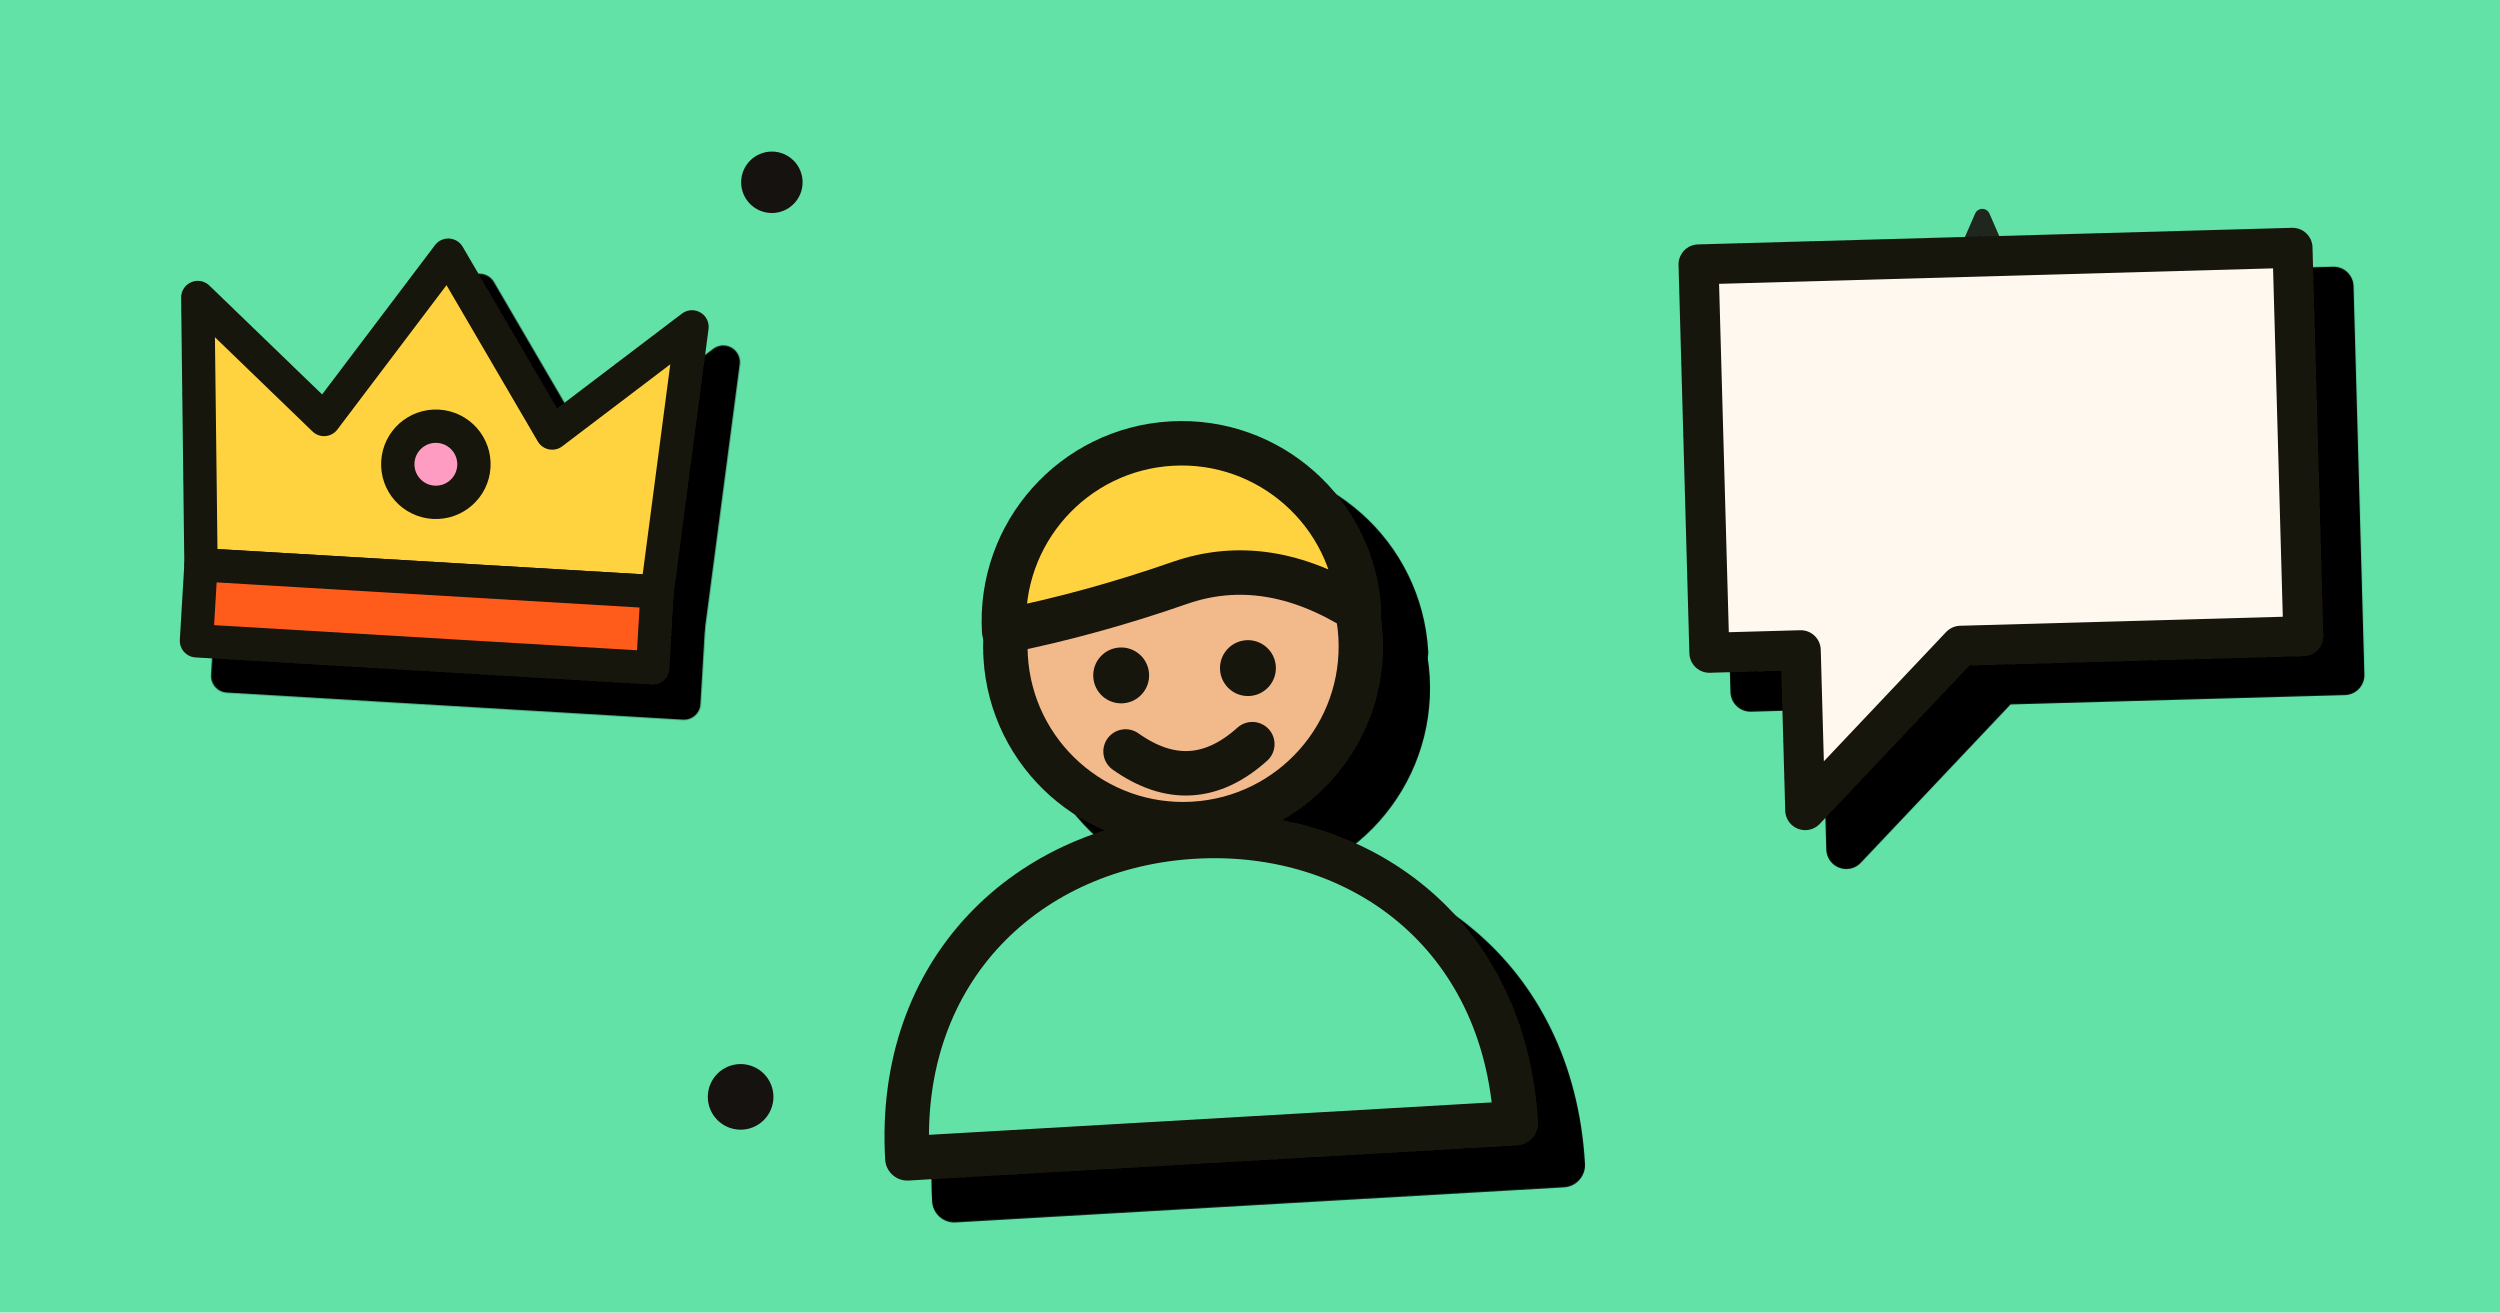
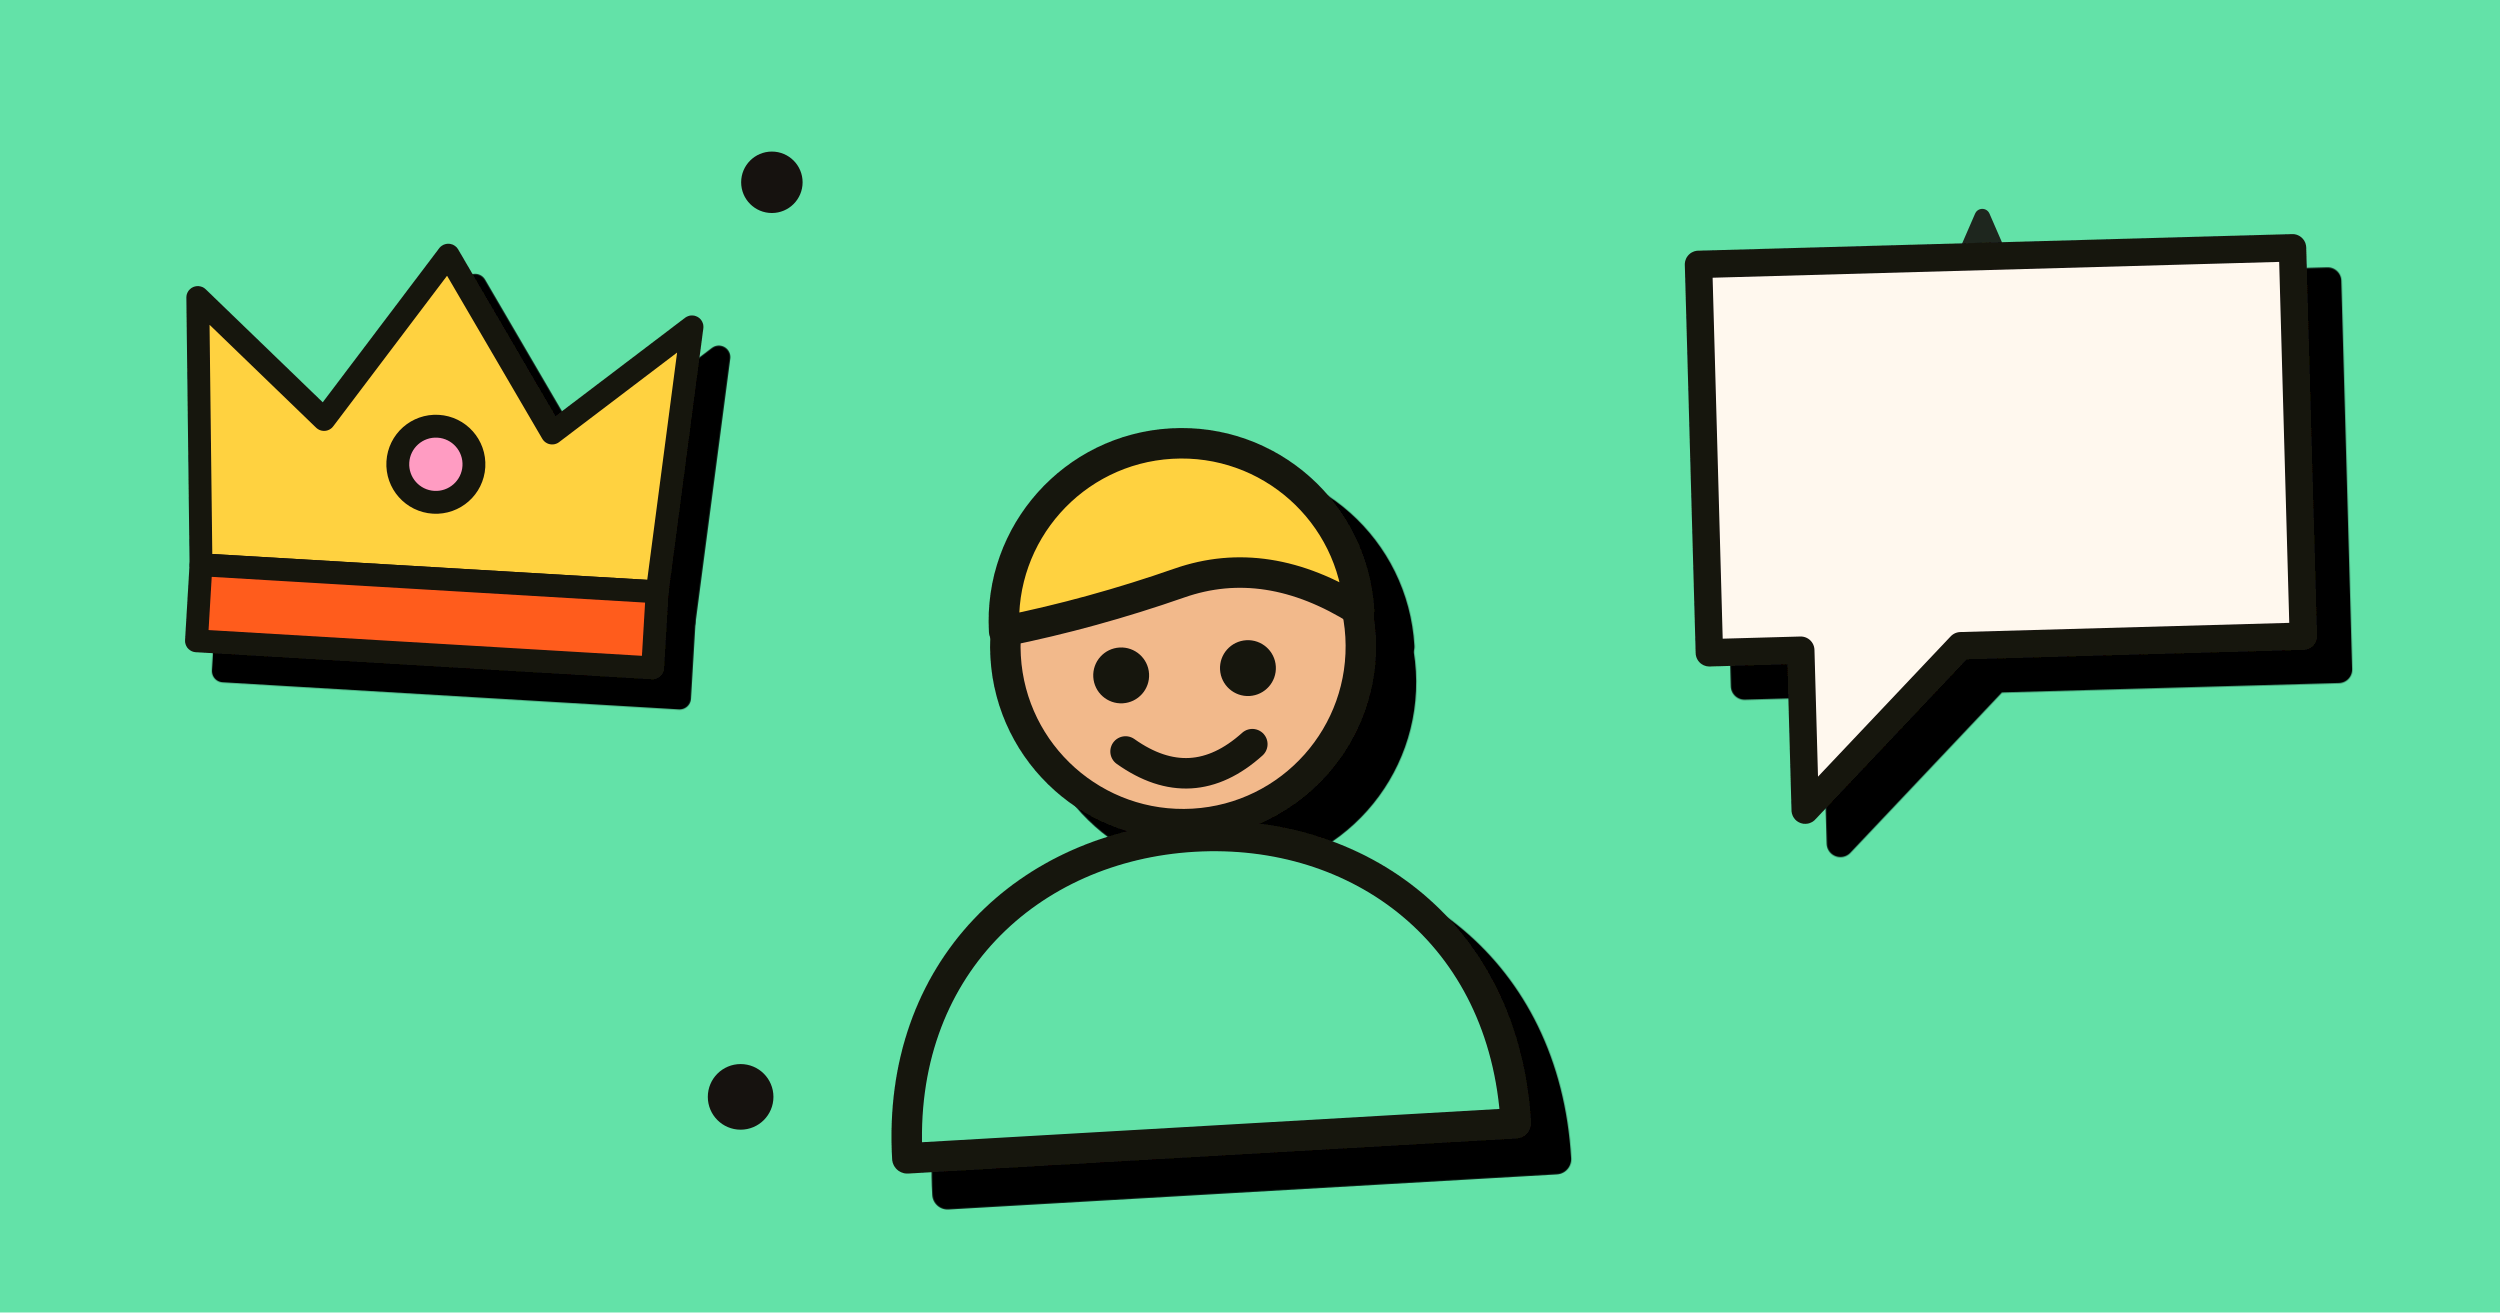
<svg xmlns="http://www.w3.org/2000/svg" viewBox="0 0 240 126" width="240" height="126">
  <defs>
-     <filter id="h" x="-15%" y="-15%" width="140%" height="140%">
-       <feOffset in="SourceAlpha" dx="3.5" dy="3.5" result="s" />
+     <filter id="h" x="-30%" y="-30%" width="170%" height="170%">
+       <feOffset in="SourceAlpha" dx="3" dy="3" result="s" />
      <feMerge>
        <feMergeNode in="s" />
        <feMergeNode in="SourceGraphic" />
      </feMerge>
    </filter>
  </defs>
  <rect width="240" height="126" fill="#63E2A8" />
  <circle cx="211.8" cy="39.6" r="2.0" fill="#16120F" stroke="#16120F" stroke-width="1.5" />
  <circle cx="71.1" cy="105.3" r="2.4" fill="#16120F" stroke="#16120F" stroke-width="1.5" />
  <circle cx="74.1" cy="17.5" r="2.2" fill="#16120F" stroke="#16120F" stroke-width="1.5" />
  <path d="M190.3 20.8l2.0 4.6 4.6 2.0-4.6 2.0-2.0 4.6-2.0-4.6-4.6-2.0 4.6-2.0z" fill="#16120F" stroke="#16120F" stroke-width="1.5" stroke-linejoin="round" opacity=".9" />
  <g transform="translate(12.7 13.5) rotate(3.4 29.3 29.3) scale(0.914)" filter="url(#h)">
-     <path d="M8 46l-2-28 14 12 12-18 12 18 14-12-2 28z" fill="#FFD23F" stroke="#16120F" stroke-width="3.5" stroke-linejoin="round" stroke-linecap="round" />
-     <rect x="8" y="46" width="48" height="8" fill="#FF5B1F" stroke="#16120F" stroke-width="3.5" stroke-linejoin="round" stroke-linecap="round" />
-     <circle cx="32" cy="34" r="4" fill="#FF9CC2" stroke="#16120F" stroke-width="3.5" stroke-linejoin="round" stroke-linecap="round" />
+     <path d="M8 46l-2-28 14 12 12-18 12 18 14-12-2 28z" fill="#FFD23F" stroke="#16120F" stroke-width="2.4" stroke-linejoin="round" stroke-linecap="round" />
+     <rect x="8" y="46" width="48" height="8" fill="#FF5B1F" stroke="#16120F" stroke-width="2.4" stroke-linejoin="round" stroke-linecap="round" />
+     <circle cx="32" cy="34" r="4" fill="#FF9CC2" stroke="#16120F" stroke-width="2.4" stroke-linejoin="round" stroke-linecap="round" />
  </g>
  <g transform="translate(75.2 34.0) rotate(-3.3 39.0 39.0) scale(1.219)" filter="url(#h)">
-     <path d="M8 62c0-15 11-24 24-24s24 9 24 24z" fill="#63E2A8" stroke="#16120F" stroke-width="3.5" stroke-linejoin="round" stroke-linecap="round" />
-     <circle cx="32" cy="23" r="14" fill="#F2B98B" stroke="#16120F" stroke-width="3.5" stroke-linejoin="round" stroke-linecap="round" />
-     <path d="M18 21a14 14 0 0 1 28 0q-7-5-14-3t-14 3z" fill="#FFD23F" stroke="#16120F" stroke-width="3.5" stroke-linejoin="round" stroke-linecap="round" />
+     <path d="M8 62c0-15 11-24 24-24s24 9 24 24z" fill="#63E2A8" stroke="#16120F" stroke-width="2.4" stroke-linejoin="round" stroke-linecap="round" />
+     <circle cx="32" cy="23" r="14" fill="#F2B98B" stroke="#16120F" stroke-width="2.4" stroke-linejoin="round" stroke-linecap="round" />
+     <path d="M18 21a14 14 0 0 1 28 0q-7-5-14-3t-14 3z" fill="#FFD23F" stroke="#16120F" stroke-width="2.4" stroke-linejoin="round" stroke-linecap="round" />
    <circle cx="27" cy="25" r="2.2" fill="#16120F" />
    <circle cx="37" cy="25" r="2.2" fill="#16120F" />
-     <path d="M27 31q5 4 10 0" fill="none" stroke="#16120F" stroke-width="3.5" stroke-linejoin="round" stroke-linecap="round" />
+     <path d="M27 31q5 4 10 0" fill="none" stroke="#16120F" stroke-width="2.4" stroke-linejoin="round" stroke-linecap="round" />
  </g>
  <g transform="translate(157.2 15.8) rotate(-1.6 35.1 35.1) scale(1.097)" filter="url(#h)">
-     <path d="M6 8h52v34H28l-14 14V42H6z" fill="#FFF8EE" stroke="#16120F" stroke-width="3.5" stroke-linejoin="round" stroke-linecap="round" />
+     <path d="M6 8h52v34H28l-14 14V42H6z" fill="#FFF8EE" stroke="#16120F" stroke-width="2.4" stroke-linejoin="round" stroke-linecap="round" />
  </g>
</svg>
